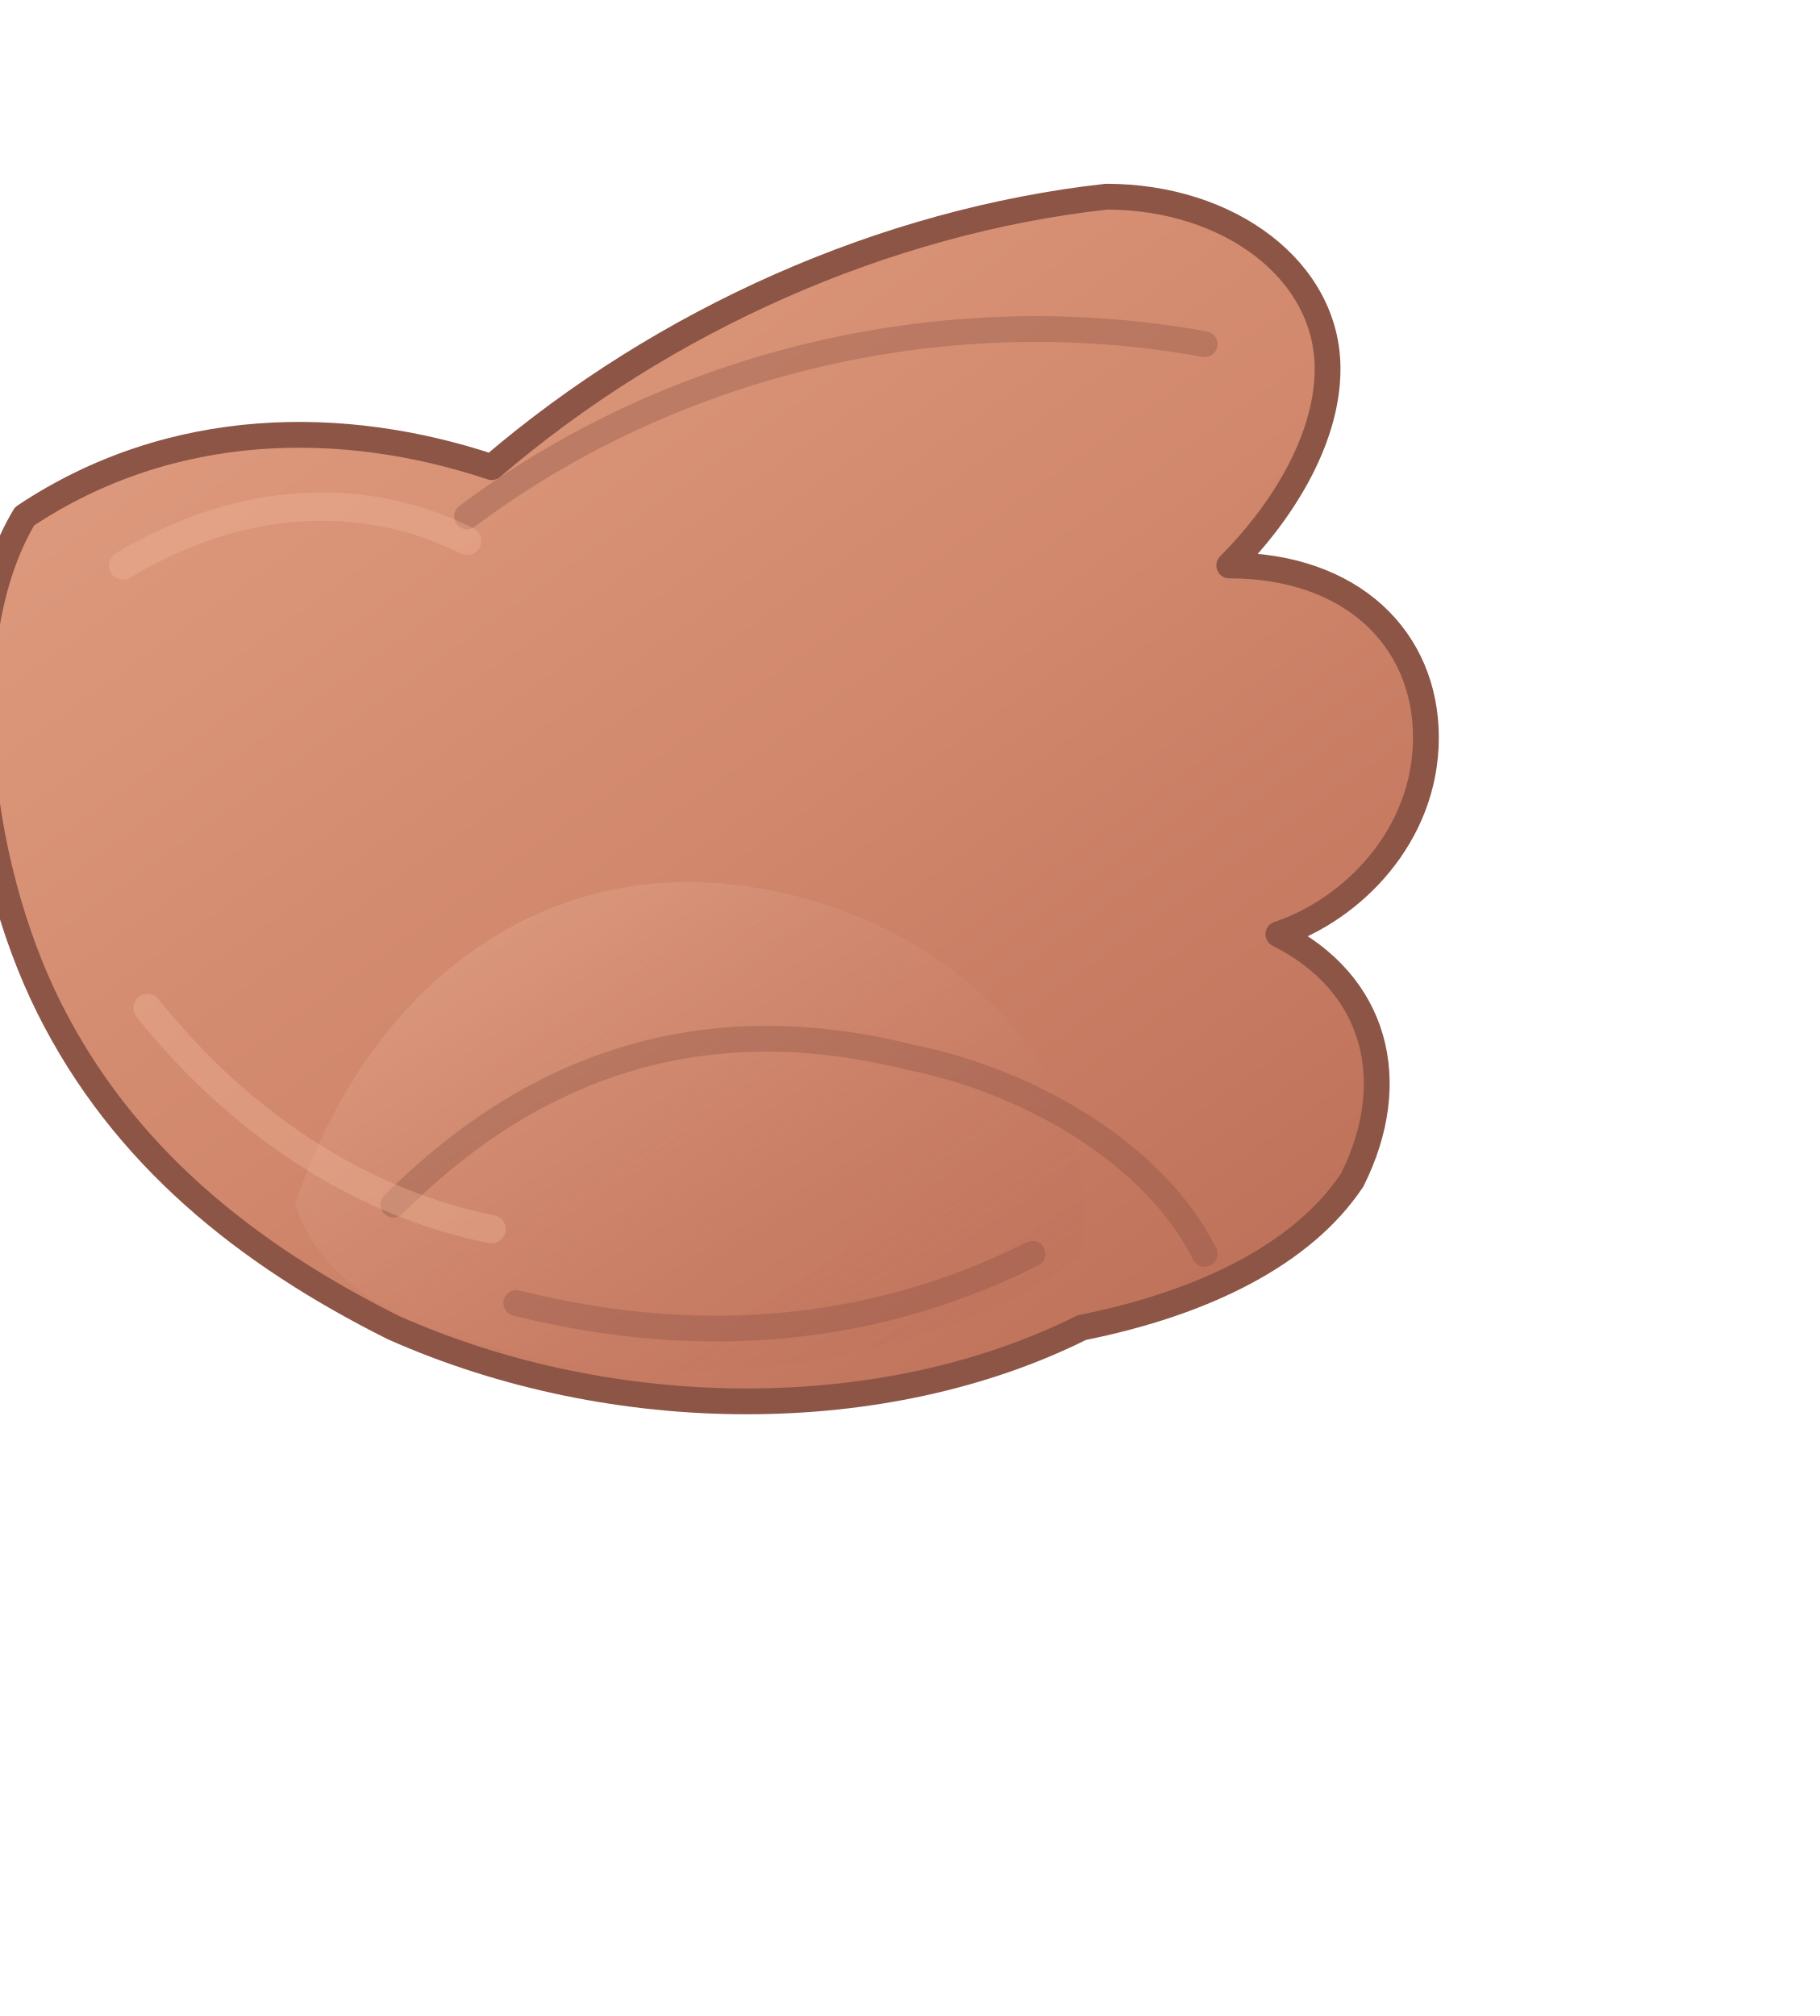
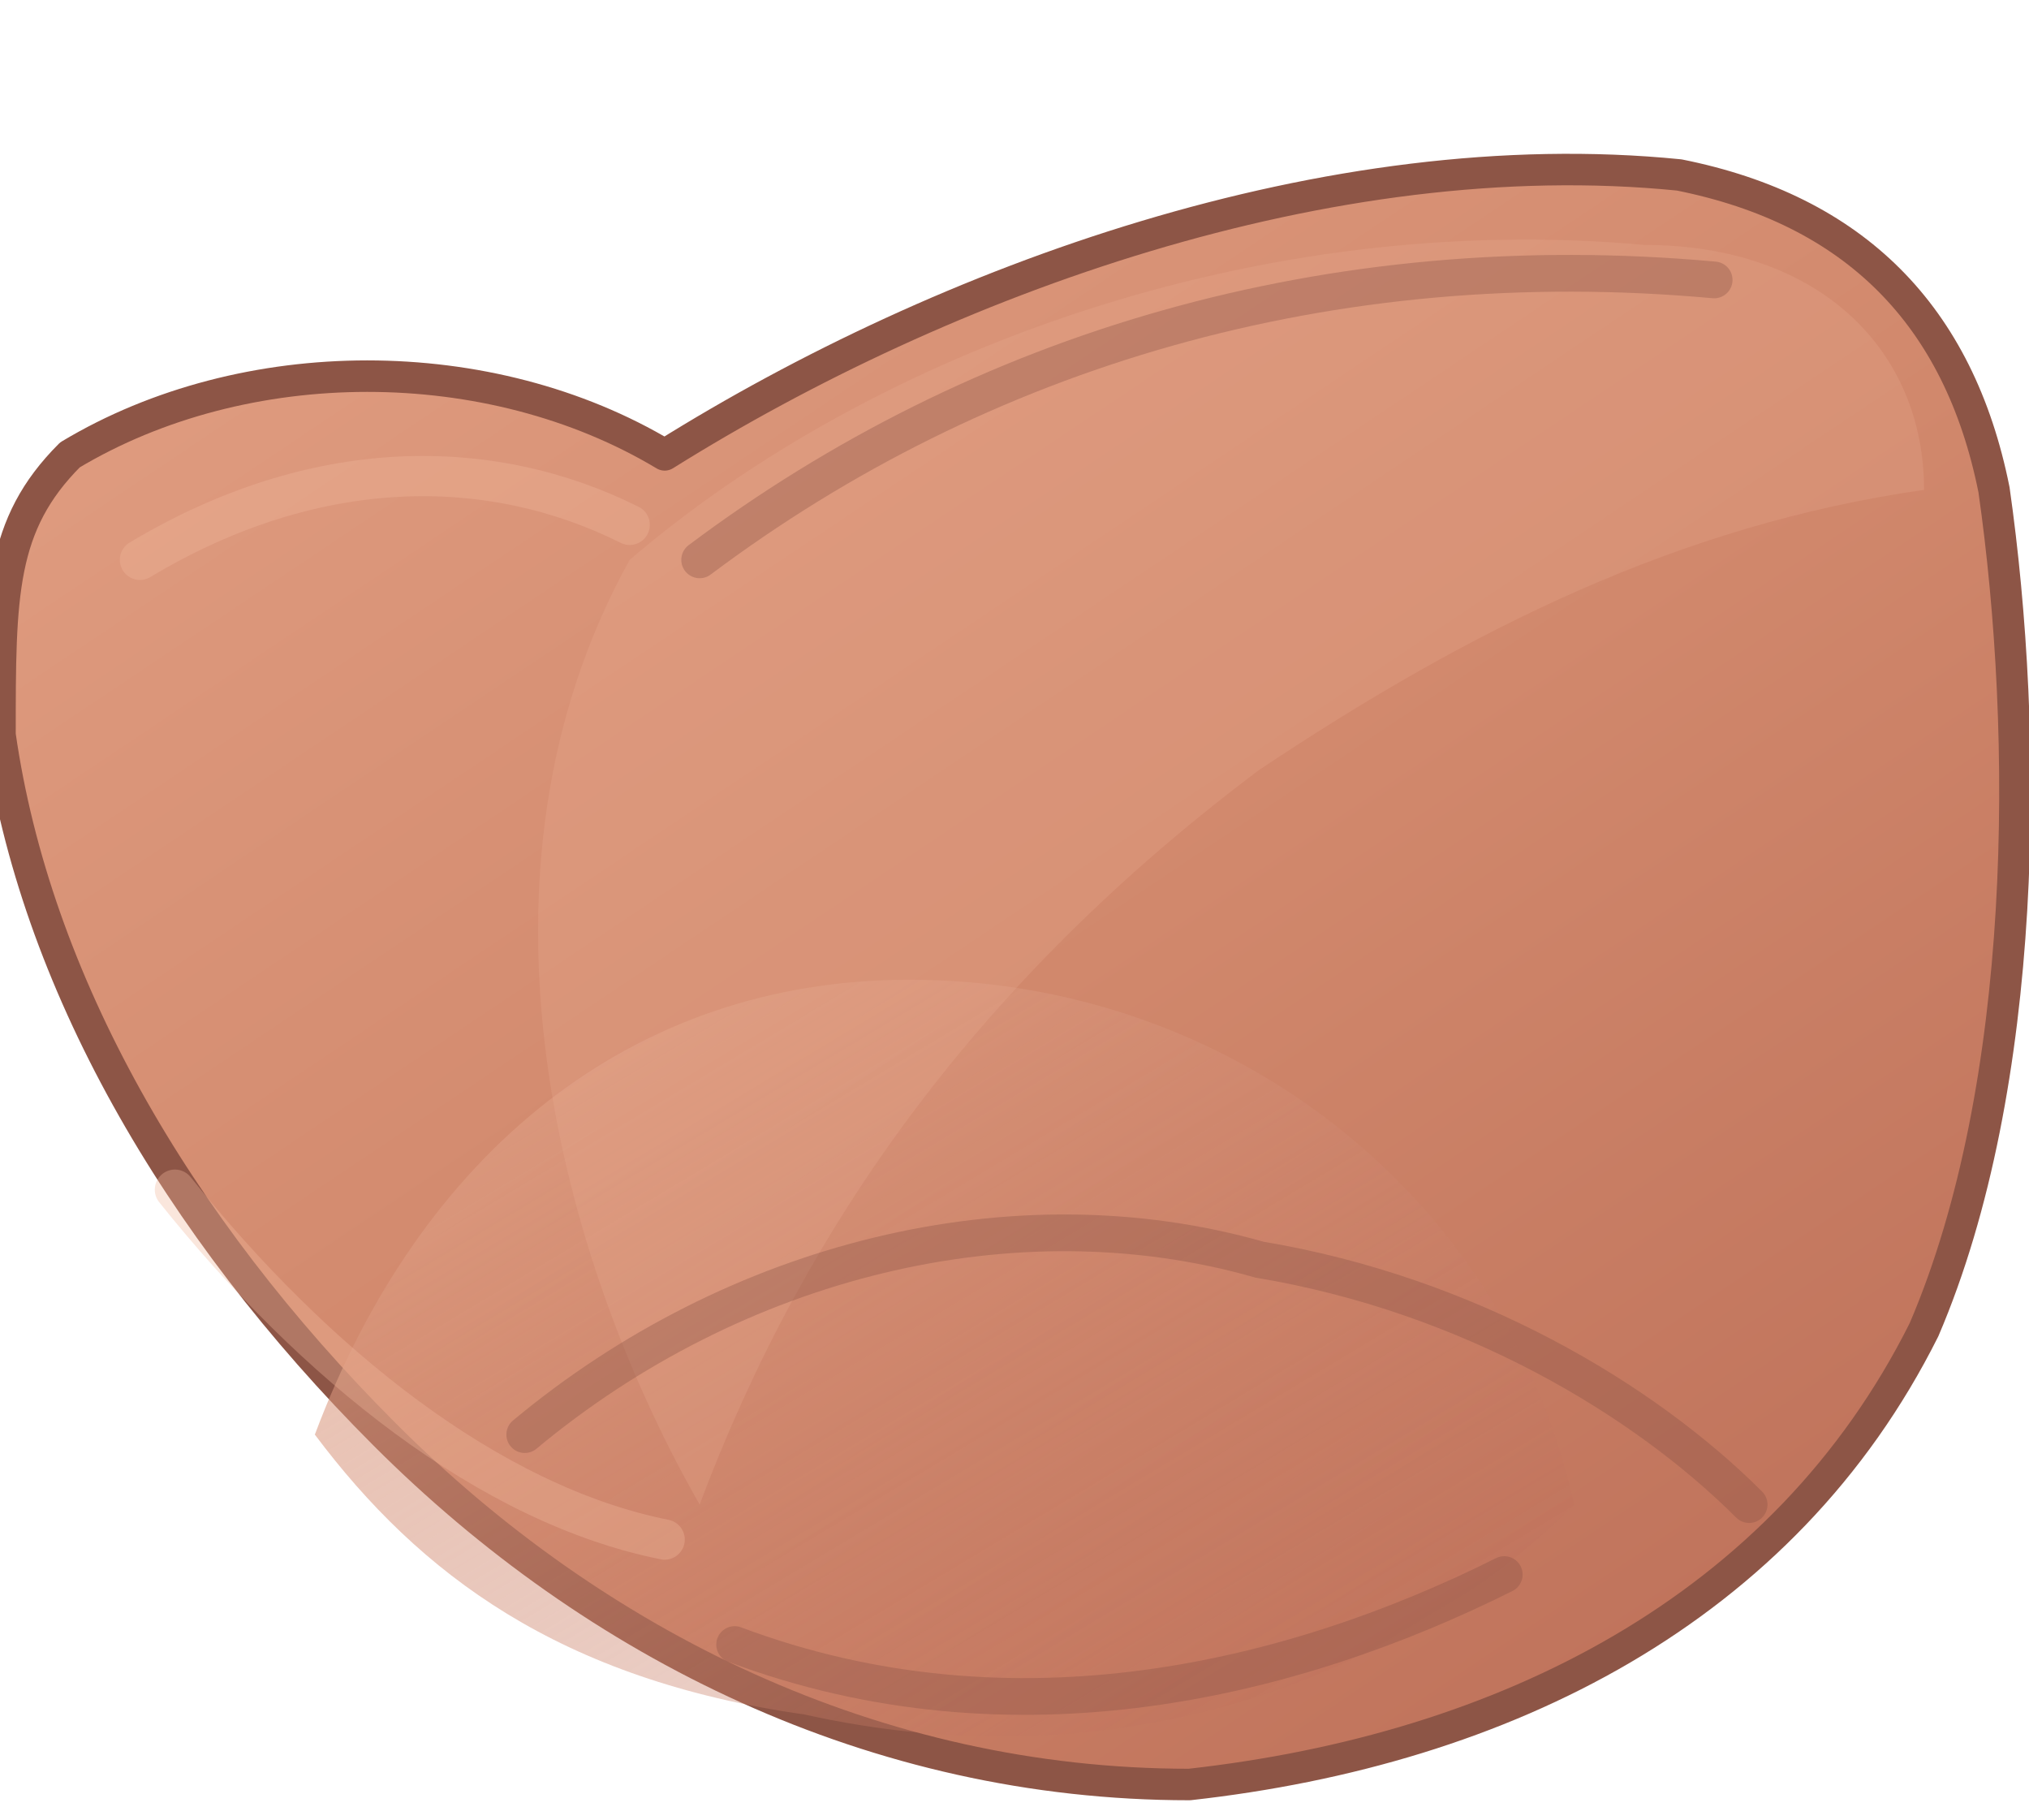
- <svg xmlns="http://www.w3.org/2000/svg" viewBox="-9 -31 74 82">
+ <svg xmlns="http://www.w3.org/2000/svg" viewBox="-8 -24 58 52">
  <defs>
    <linearGradient id="skin" x1="0" y1="0" x2="0.85" y2="1">
      <stop stop-color="#e2a084" />
      <stop offset="0.55" stop-color="#d1886c" />
      <stop offset="1" stop-color="#bd7059" />
    </linearGradient>
    <linearGradient id="thenar" x1="0" y1="0" x2="1" y2="1">
      <stop stop-color="#e6a98d" stop-opacity="0.72" />
      <stop offset="1" stop-color="#b96854" stop-opacity="0.2" />
    </linearGradient>
  </defs>
-   <path d="M-8-10C-2-14 5-14 11-12C18-18 27-22 36-23C41-23 45-20 45-16C45-13 43-10 41-8C46-8 49-5 49-1C49 3 46 6 43 7C47 9 48 13 46 17C44 20 40 22 35 23C27 27 16 27 7 23C1 20-4 16-7 10C-10 4-11-5-8-10Z" fill="url(#skin)" stroke="#8d5546" stroke-width="1.05" stroke-linejoin="round" />
-   <path d="M3 18C6 9 13 4 21 5C29 6 36 12 35 20C30 24 20 26 12 24C7 23 4 21 3 18Z" fill="url(#thenar)" />
-   <path d="M7 18C13 12 20 10 28 12C33 13 38 16 40 20M10-10C18-16 29-19 40-17M12 22C20 24 27 23 33 20" fill="none" stroke="#865044" stroke-width="1.05" stroke-linecap="round" opacity="0.34" />
-   <path d="M-4-8C1-11 6-11 10-9M-3 10C1 15 6 18 11 19" fill="none" stroke="#f1b69c" stroke-width="1.15" stroke-linecap="round" opacity="0.35" />
+   <path d="M-6-11C-1-14 6-14 11-11C19-16 30-20 40-19C45-18 48-15 49-10C50-3 50 7 47 14C43 22 35 26 26 27C17 27 9 23 3 17C-3 11-7 4-8-3C-8-7-8-9-6-11Z" fill="url(#skin)" stroke="#8d5546" stroke-width="0.9" stroke-linejoin="round" />
+   <path d="M1 17C4 9 10 4 18 4C27 4 35 10 37 19C32 24 24 27 15 25C8 24 4 21 1 17Z" fill="url(#thenar)" />
+   <path d="M10-8C17-14 28-18 39-17C44-17 47-14 47-10C40-9 34-6 28-2C20 4 15 11 12 19C8 12 5 1 10-8Z" fill="#efb096" opacity="0.22" />
+   <path d="M7 17C13 12 21 10 28 12C34 13 39 16 42 19M12-8C20-14 30-17 41-16M13 23C21 26 29 24 35 21" fill="none" stroke="#865044" stroke-width="1.05" stroke-linecap="round" opacity="0.34" />
+   <path d="M-4-8C1-11 6-11 10-9M-3 10C1 15 6 19 11 20" fill="none" stroke="#f1b69c" stroke-width="1.15" stroke-linecap="round" opacity="0.35" />
</svg>
